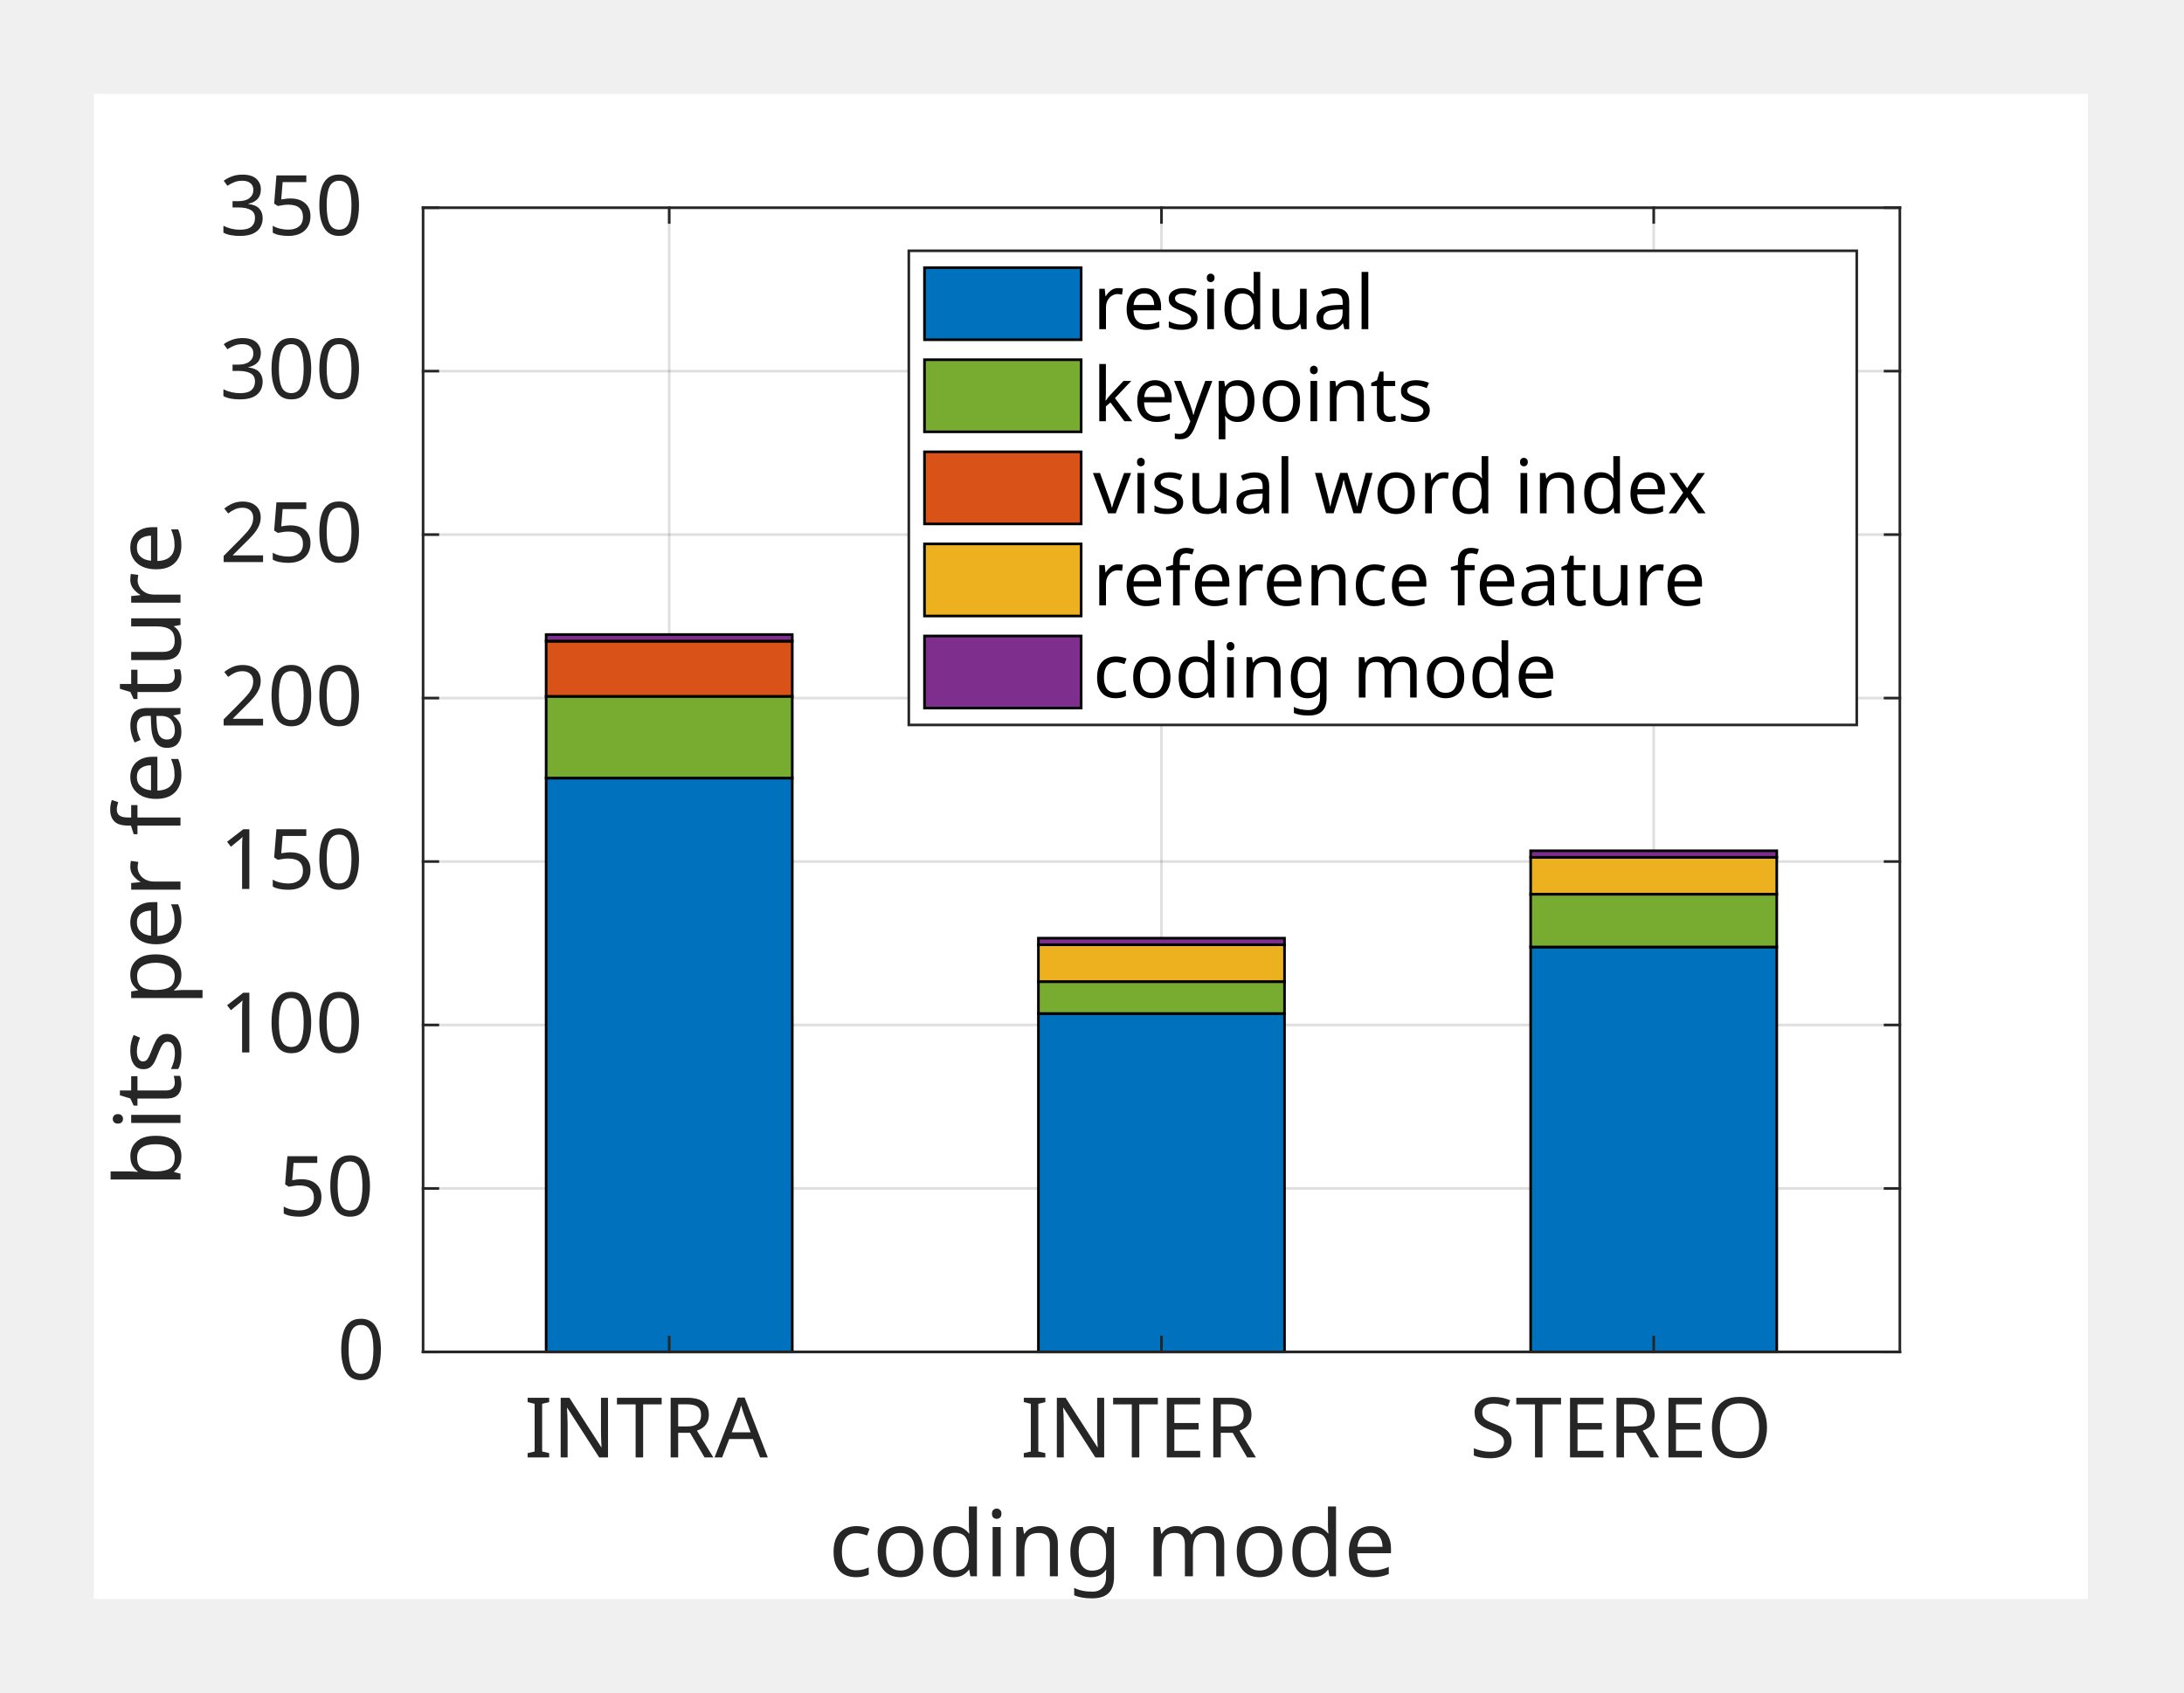
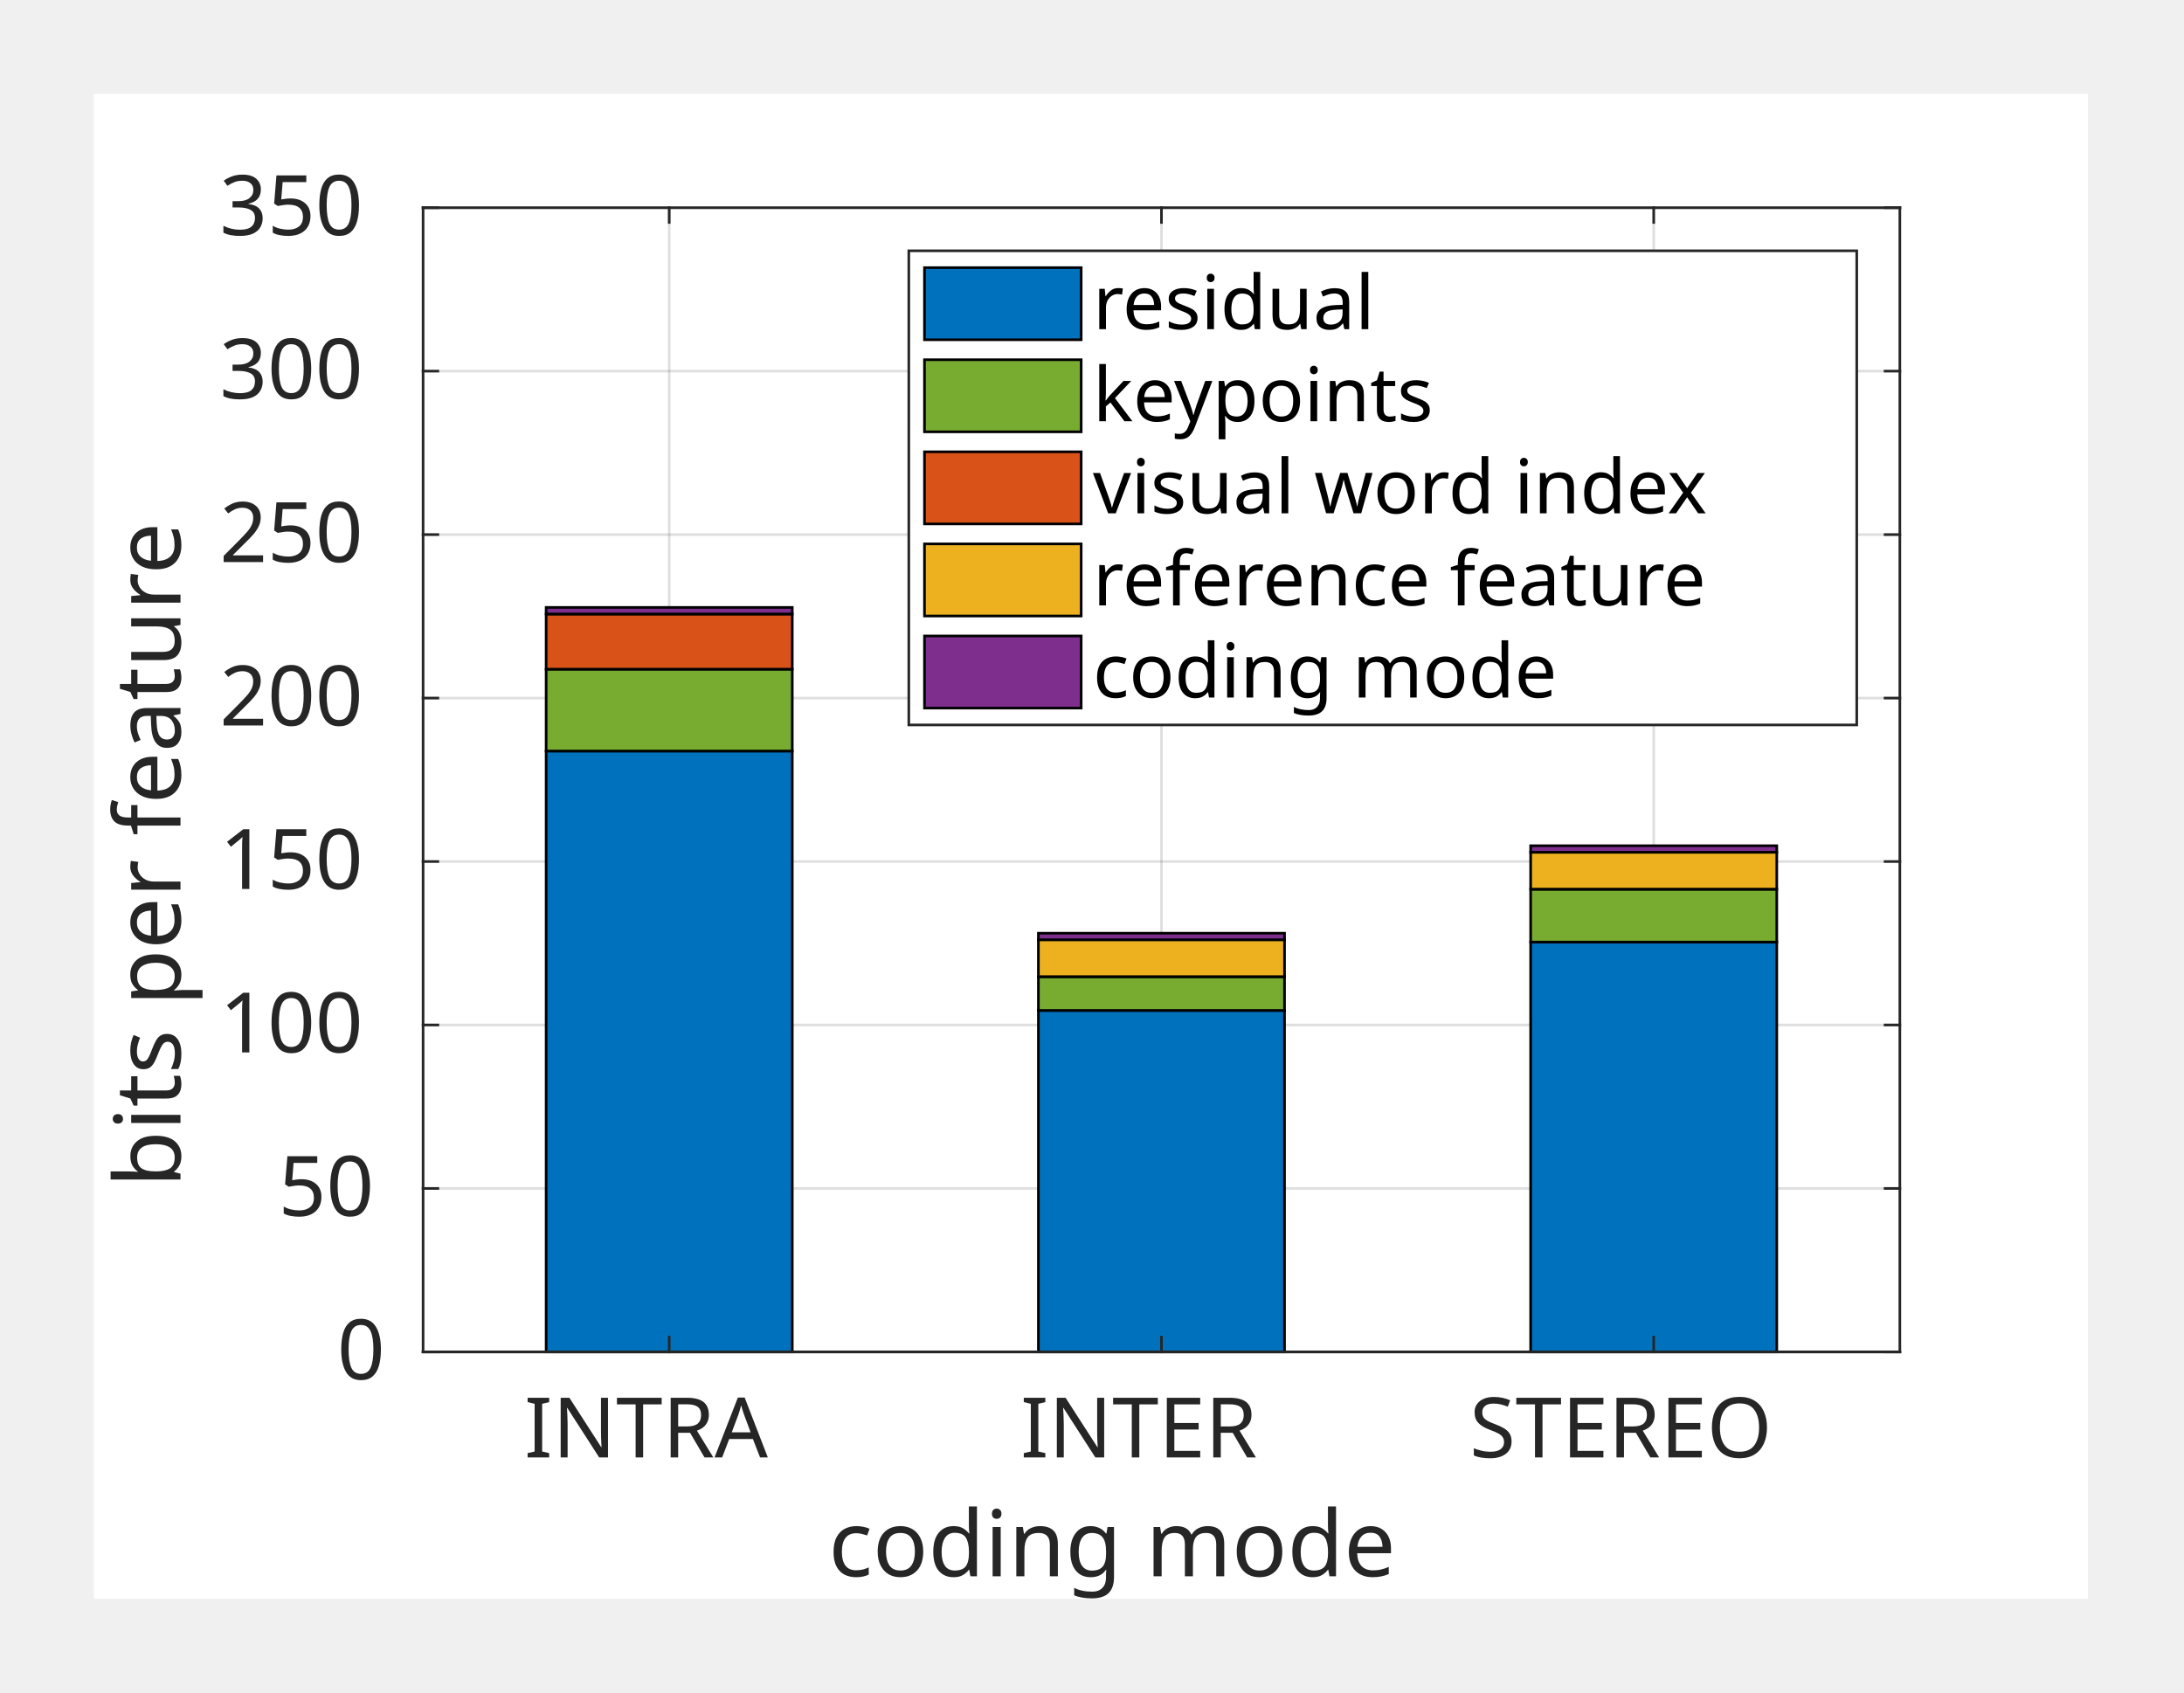
<svg xmlns="http://www.w3.org/2000/svg" xmlns:xlink="http://www.w3.org/1999/xlink" version="1.1" id="Ebene_1" x="0px" y="0px" width="418px" height="324px" viewBox="0 0 418 324" enable-background="new 0 0 418 324" xml:space="preserve">
  <g>
    <defs>
      <rect id="SVGID_1_" x="18" y="18" width="381.6" height="288" />
    </defs>
    <clipPath id="SVGID_2_">
      <use xlink:href="#SVGID_1_" overflow="visible" />
    </clipPath>
    <rect x="18" y="18" clip-path="url(#SVGID_2_)" fill="#FFFFFF" width="381.6" height="288" />
  </g>
  <rect x="18" y="18" fill="#FFFFFF" width="381.6" height="288" />
  <rect x="80.975" y="39.75" fill="#FFFFFF" width="282.639" height="219" />
  <line opacity="0.149" fill="none" stroke="#262626" stroke-width="0.5" stroke-linejoin="round" stroke-miterlimit="10" x1="128.082" y1="258.75" x2="128.082" y2="39.75" />
  <line opacity="0.149" fill="none" stroke="#262626" stroke-width="0.5" stroke-linejoin="round" stroke-miterlimit="10" x1="222.295" y1="258.75" x2="222.295" y2="39.75" />
  <line opacity="0.149" fill="none" stroke="#262626" stroke-width="0.5" stroke-linejoin="round" stroke-miterlimit="10" x1="316.508" y1="258.75" x2="316.508" y2="39.75" />
  <line opacity="0.149" fill="none" stroke="#262626" stroke-width="0.5" stroke-linejoin="round" stroke-miterlimit="10" x1="363.614" y1="258.75" x2="80.975" y2="258.75" />
  <line opacity="0.149" fill="none" stroke="#262626" stroke-width="0.5" stroke-linejoin="round" stroke-miterlimit="10" x1="363.614" y1="227.464" x2="80.975" y2="227.464" />
  <line opacity="0.149" fill="none" stroke="#262626" stroke-width="0.5" stroke-linejoin="round" stroke-miterlimit="10" x1="363.614" y1="196.179" x2="80.975" y2="196.179" />
  <line opacity="0.149" fill="none" stroke="#262626" stroke-width="0.5" stroke-linejoin="round" stroke-miterlimit="10" x1="363.614" y1="164.893" x2="80.975" y2="164.893" />
  <line opacity="0.149" fill="none" stroke="#262626" stroke-width="0.5" stroke-linejoin="round" stroke-miterlimit="10" x1="363.614" y1="133.607" x2="80.975" y2="133.607" />
  <line opacity="0.149" fill="none" stroke="#262626" stroke-width="0.5" stroke-linejoin="round" stroke-miterlimit="10" x1="363.614" y1="102.321" x2="80.975" y2="102.321" />
  <line opacity="0.149" fill="none" stroke="#262626" stroke-width="0.5" stroke-linejoin="round" stroke-miterlimit="10" x1="363.614" y1="71.036" x2="80.975" y2="71.036" />
  <line opacity="0.149" fill="none" stroke="#262626" stroke-width="0.5" stroke-linejoin="round" stroke-miterlimit="10" x1="363.614" y1="39.75" x2="80.975" y2="39.75" />
  <line fill="none" stroke="#262626" stroke-width="0.5" stroke-linejoin="round" stroke-miterlimit="10" x1="80.975" y1="258.75" x2="363.614" y2="258.75" />
-   <path fill="#0072BD" d="M340.061,258.75v-77.5h-47.106v77.5H340.061z M245.848,258.75v-64.765h-47.106v64.765H245.848z   M151.635,258.75V148.917h-47.106V258.75H151.635z" />
-   <rect x="104.528" y="148.917" fill="none" stroke="#000000" stroke-width="0.5" stroke-miterlimit="10" width="47.106" height="109.833" />
-   <rect x="198.741" y="193.985" fill="none" stroke="#000000" stroke-width="0.5" stroke-miterlimit="10" width="47.106" height="64.765" />
-   <rect x="292.954" y="181.25" fill="none" stroke="#000000" stroke-width="0.5" stroke-miterlimit="10" width="47.106" height="77.5" />
-   <path fill="#77AC30" d="M340.061,181.25v-10.108h-47.106v10.108H340.061z M245.848,193.985v-6.116h-47.106v6.116H245.848z   M151.635,148.917v-15.644h-47.106v15.644H151.635z" />
-   <rect x="104.528" y="133.272" fill="none" stroke="#000000" stroke-width="0.5" stroke-miterlimit="10" width="47.106" height="15.644" />
-   <rect x="198.741" y="187.869" fill="none" stroke="#000000" stroke-width="0.5" stroke-miterlimit="10" width="47.106" height="6.116" />
-   <rect x="292.954" y="171.142" fill="none" stroke="#000000" stroke-width="0.5" stroke-miterlimit="10" width="47.106" height="10.108" />
-   <rect x="104.528" y="122.698" fill="#D95319" width="47.106" height="10.575" />
-   <rect x="104.528" y="122.698" fill="none" stroke="#000000" stroke-width="0.5" stroke-miterlimit="10" width="47.106" height="10.575" />
-   <polygon fill="none" stroke="#000000" stroke-width="0.5" stroke-miterlimit="10" points="198.741,187.869 198.741,187.869   245.848,187.869 " />
-   <polygon fill="none" stroke="#000000" stroke-width="0.5" stroke-miterlimit="10" points="292.954,171.142 292.954,171.142   340.061,171.142 " />
-   <path fill="#EDB120" d="M340.061,171.142v-7.056h-47.106v7.056H340.061z M245.848,187.869v-7.057h-47.106v7.057H245.848z" />
-   <polygon fill="none" stroke="#000000" stroke-width="0.5" stroke-miterlimit="10" points="104.528,122.698 104.528,122.698   151.635,122.698 " />
-   <rect x="198.741" y="180.813" fill="none" stroke="#000000" stroke-width="0.5" stroke-miterlimit="10" width="47.106" height="7.057" />
-   <rect x="292.954" y="164.086" fill="none" stroke="#000000" stroke-width="0.5" stroke-miterlimit="10" width="47.106" height="7.056" />
-   <path fill="#7E2F8E" d="M340.061,164.086v-1.251h-47.106v1.251H340.061z M245.848,180.813v-1.251h-47.106v1.251H245.848z   M151.635,122.698v-1.251h-47.106v1.251H151.635z" />
-   <rect x="104.528" y="121.446" fill="none" stroke="#000000" stroke-width="0.5" stroke-miterlimit="10" width="47.106" height="1.251" />
-   <rect x="198.741" y="179.562" fill="none" stroke="#000000" stroke-width="0.5" stroke-miterlimit="10" width="47.106" height="1.251" />
-   <rect x="292.954" y="162.835" fill="none" stroke="#000000" stroke-width="0.5" stroke-miterlimit="10" width="47.106" height="1.251" />
+   <path fill="#0072BD" d="M340.061,258.75v-78.442h-47.106v78.442H340.061z M245.848,258.75v-65.353h-47.106v65.353H245.848z   M151.635,258.75V143.745h-47.106V258.75H151.635z" />
+   <rect x="104.528" y="143.745" fill="none" stroke="#000000" stroke-width="0.5" stroke-miterlimit="10" width="47.106" height="115.005" />
+   <rect x="198.741" y="193.397" fill="none" stroke="#000000" stroke-width="0.5" stroke-miterlimit="10" width="47.106" height="65.353" />
+   <rect x="292.954" y="180.308" fill="none" stroke="#000000" stroke-width="0.5" stroke-miterlimit="10" width="47.106" height="78.442" />
+   <path fill="#77AC30" d="M340.061,180.308v-10.131h-47.106v10.131H340.061z M245.848,193.397v-6.477h-47.106v6.477H245.848z   M151.635,143.745V128.08h-47.106v15.665H151.635z" />
+   <rect x="104.528" y="128.08" fill="none" stroke="#000000" stroke-width="0.5" stroke-miterlimit="10" width="47.106" height="15.665" />
+   <rect x="198.741" y="186.921" fill="none" stroke="#000000" stroke-width="0.5" stroke-miterlimit="10" width="47.106" height="6.477" />
+   <rect x="292.954" y="170.177" fill="none" stroke="#000000" stroke-width="0.5" stroke-miterlimit="10" width="47.106" height="10.131" />
+   <rect x="104.528" y="117.51" fill="#D95319" width="47.106" height="10.57" />
+   <rect x="104.528" y="117.51" fill="none" stroke="#000000" stroke-width="0.5" stroke-miterlimit="10" width="47.106" height="10.57" />
+   <polygon fill="none" stroke="#000000" stroke-width="0.5" stroke-miterlimit="10" points="198.741,186.921 198.741,186.921   245.848,186.921 " />
+   <polygon fill="none" stroke="#000000" stroke-width="0.5" stroke-miterlimit="10" points="292.954,170.177 292.954,170.177   340.061,170.177 " />
+   <path fill="#EDB120" d="M340.061,170.177v-7.057h-47.106v7.057H340.061z M245.848,186.921v-7.057h-47.106v7.057H245.848z" />
+   <polygon fill="none" stroke="#000000" stroke-width="0.5" stroke-miterlimit="10" points="104.528,117.51 104.528,117.51   151.635,117.51 " />
+   <rect x="198.741" y="179.864" fill="none" stroke="#000000" stroke-width="0.5" stroke-miterlimit="10" width="47.106" height="7.057" />
+   <rect x="292.954" y="163.12" fill="none" stroke="#000000" stroke-width="0.5" stroke-miterlimit="10" width="47.106" height="7.057" />
+   <path fill="#7E2F8E" d="M340.061,163.12v-1.251h-47.106v1.251H340.061z M245.848,179.864v-1.251h-47.106v1.251H245.848z   M151.635,117.51v-1.251h-47.106v1.251H151.635z" />
+   <rect x="104.528" y="116.258" fill="none" stroke="#000000" stroke-width="0.5" stroke-miterlimit="10" width="47.106" height="1.251" />
+   <rect x="198.741" y="178.613" fill="none" stroke="#000000" stroke-width="0.5" stroke-miterlimit="10" width="47.106" height="1.251" />
+   <rect x="292.954" y="161.869" fill="none" stroke="#000000" stroke-width="0.5" stroke-miterlimit="10" width="47.106" height="1.251" />
  <line fill="none" stroke="#262626" stroke-width="0.5" stroke-linecap="square" stroke-linejoin="round" stroke-miterlimit="10" x1="80.975" y1="258.75" x2="363.614" y2="258.75" />
  <line fill="none" stroke="#262626" stroke-width="0.5" stroke-linecap="square" stroke-linejoin="round" stroke-miterlimit="10" x1="80.975" y1="39.75" x2="363.614" y2="39.75" />
  <line fill="none" stroke="#262626" stroke-width="0.5" stroke-linecap="square" stroke-linejoin="round" stroke-miterlimit="10" x1="128.082" y1="258.75" x2="128.082" y2="255.923" />
  <line fill="none" stroke="#262626" stroke-width="0.5" stroke-linecap="square" stroke-linejoin="round" stroke-miterlimit="10" x1="222.295" y1="258.75" x2="222.295" y2="255.923" />
  <line fill="none" stroke="#262626" stroke-width="0.5" stroke-linecap="square" stroke-linejoin="round" stroke-miterlimit="10" x1="316.508" y1="258.75" x2="316.508" y2="255.923" />
  <line fill="none" stroke="#262626" stroke-width="0.5" stroke-linecap="square" stroke-linejoin="round" stroke-miterlimit="10" x1="128.082" y1="39.75" x2="128.082" y2="42.578" />
  <line fill="none" stroke="#262626" stroke-width="0.5" stroke-linecap="square" stroke-linejoin="round" stroke-miterlimit="10" x1="222.295" y1="39.75" x2="222.295" y2="42.578" />
  <line fill="none" stroke="#262626" stroke-width="0.5" stroke-linecap="square" stroke-linejoin="round" stroke-miterlimit="10" x1="316.508" y1="39.75" x2="316.508" y2="42.578" />
  <text transform="matrix(0.9996 0 0 1 100.3423 278.9502)" fill="#262626" font-family="'Arial-BoldMT'" font-size="16">INTRA</text>
  <text transform="matrix(0.9996 0 0 1 195.3057 278.9502)" fill="#262626" font-family="'Arial-BoldMT'" font-size="16">INTER</text>
  <text transform="matrix(0.9996 0 0 1 281.2715 278.9502)" fill="#262626" font-family="'Arial-BoldMT'" font-size="16">STEREO</text>
  <text transform="matrix(0.9996 0 0 1 158.5698 301.7002)" fill="#262626" font-family="'Arial-BoldMT'" font-size="17.6">coding mode</text>
  <line fill="none" stroke="#262626" stroke-width="0.5" stroke-linecap="square" stroke-linejoin="round" stroke-miterlimit="10" x1="80.975" y1="258.75" x2="80.975" y2="39.75" />
  <line fill="none" stroke="#262626" stroke-width="0.5" stroke-linecap="square" stroke-linejoin="round" stroke-miterlimit="10" x1="363.614" y1="258.75" x2="363.614" y2="39.75" />
  <line fill="none" stroke="#262626" stroke-width="0.5" stroke-linecap="square" stroke-linejoin="round" stroke-miterlimit="10" x1="80.975" y1="258.75" x2="83.802" y2="258.75" />
  <line fill="none" stroke="#262626" stroke-width="0.5" stroke-linecap="square" stroke-linejoin="round" stroke-miterlimit="10" x1="80.975" y1="227.464" x2="83.802" y2="227.464" />
  <line fill="none" stroke="#262626" stroke-width="0.5" stroke-linecap="square" stroke-linejoin="round" stroke-miterlimit="10" x1="80.975" y1="196.179" x2="83.802" y2="196.179" />
  <line fill="none" stroke="#262626" stroke-width="0.5" stroke-linecap="square" stroke-linejoin="round" stroke-miterlimit="10" x1="80.975" y1="164.893" x2="83.802" y2="164.893" />
  <line fill="none" stroke="#262626" stroke-width="0.5" stroke-linecap="square" stroke-linejoin="round" stroke-miterlimit="10" x1="80.975" y1="133.607" x2="83.802" y2="133.607" />
  <line fill="none" stroke="#262626" stroke-width="0.5" stroke-linecap="square" stroke-linejoin="round" stroke-miterlimit="10" x1="80.975" y1="102.321" x2="83.802" y2="102.321" />
  <line fill="none" stroke="#262626" stroke-width="0.5" stroke-linecap="square" stroke-linejoin="round" stroke-miterlimit="10" x1="80.975" y1="71.036" x2="83.802" y2="71.036" />
  <line fill="none" stroke="#262626" stroke-width="0.5" stroke-linecap="square" stroke-linejoin="round" stroke-miterlimit="10" x1="80.975" y1="39.75" x2="83.802" y2="39.75" />
  <line fill="none" stroke="#262626" stroke-width="0.5" stroke-linecap="square" stroke-linejoin="round" stroke-miterlimit="10" x1="363.614" y1="258.75" x2="360.788" y2="258.75" />
  <line fill="none" stroke="#262626" stroke-width="0.5" stroke-linecap="square" stroke-linejoin="round" stroke-miterlimit="10" x1="363.614" y1="227.464" x2="360.788" y2="227.464" />
  <line fill="none" stroke="#262626" stroke-width="0.5" stroke-linecap="square" stroke-linejoin="round" stroke-miterlimit="10" x1="363.614" y1="196.179" x2="360.788" y2="196.179" />
  <line fill="none" stroke="#262626" stroke-width="0.5" stroke-linecap="square" stroke-linejoin="round" stroke-miterlimit="10" x1="363.614" y1="164.893" x2="360.788" y2="164.893" />
  <line fill="none" stroke="#262626" stroke-width="0.5" stroke-linecap="square" stroke-linejoin="round" stroke-miterlimit="10" x1="363.614" y1="133.607" x2="360.788" y2="133.607" />
  <line fill="none" stroke="#262626" stroke-width="0.5" stroke-linecap="square" stroke-linejoin="round" stroke-miterlimit="10" x1="363.614" y1="102.321" x2="360.788" y2="102.321" />
  <line fill="none" stroke="#262626" stroke-width="0.5" stroke-linecap="square" stroke-linejoin="round" stroke-miterlimit="10" x1="363.614" y1="71.036" x2="360.788" y2="71.036" />
  <line fill="none" stroke="#262626" stroke-width="0.5" stroke-linecap="square" stroke-linejoin="round" stroke-miterlimit="10" x1="363.614" y1="39.75" x2="360.788" y2="39.75" />
  <text transform="matrix(0.9996 0 0 1 64.5317 264)" fill="#262626" font-family="'Arial-BoldMT'" font-size="16">0</text>
  <text transform="matrix(0.9996 0 0 1 53.2861 232.7148)" fill="#262626" font-family="'Arial-BoldMT'" font-size="16">50</text>
  <text transform="matrix(0.9996 0 0 1 42.0405 201.4287)" fill="#262626" font-family="'Arial-BoldMT'" font-size="16">100</text>
  <text transform="matrix(0.9996 0 0 1 42.0405 170.1436)" fill="#262626" font-family="'Arial-BoldMT'" font-size="16">150</text>
  <text transform="matrix(0.9996 0 0 1 42.0405 138.8569)" fill="#262626" font-family="'Arial-BoldMT'" font-size="16">200</text>
  <text transform="matrix(0.9996 0 0 1 42.0405 107.5713)" fill="#262626" font-family="'Arial-BoldMT'" font-size="16">250</text>
  <text transform="matrix(0.9996 0 0 1 42.0405 76.2856)" fill="#262626" font-family="'Arial-BoldMT'" font-size="16">300</text>
  <text transform="matrix(0.9996 0 0 1 42.0405 45)" fill="#262626" font-family="'Arial-BoldMT'" font-size="16">350</text>
  <text transform="matrix(-4.335037e-008 -1.0004 1 -4.335037e-008 34.5439 227.25)" fill="#262626" font-family="'Arial-BoldMT'" font-size="17.593">bits per feature</text>
  <rect x="173.938" y="48" fill="#FFFFFF" width="181.429" height="90.75" />
  <text transform="matrix(0.9996 0 0 1 209.1748 63)" font-family="'Arial-BoldMT'" font-size="14.4">residual</text>
  <rect x="176.938" y="51.225" fill="#0072BD" width="29.988" height="13.8" />
  <rect x="176.938" y="51.225" fill="none" stroke="#000000" stroke-width="0.5" stroke-miterlimit="10" width="29.988" height="13.8" />
  <text transform="matrix(0.9996 0 0 1 209.1748 80.625)" font-family="'Arial-BoldMT'" font-size="14.4">keypoints</text>
  <rect x="176.938" y="68.85" fill="#77AC30" width="29.988" height="13.8" />
  <rect x="176.938" y="68.85" fill="none" stroke="#000000" stroke-width="0.5" stroke-miterlimit="10" width="29.988" height="13.8" />
  <text transform="matrix(0.9996 0 0 1 209.1748 98.25)" font-family="'Arial-BoldMT'" font-size="14.4">visual word index</text>
  <rect x="176.938" y="86.475" fill="#D95319" width="29.988" height="13.8" />
  <rect x="176.938" y="86.475" fill="none" stroke="#000000" stroke-width="0.5" stroke-miterlimit="10" width="29.988" height="13.8" />
  <text transform="matrix(0.9996 0 0 1 209.1748 115.875)" font-family="'Arial-BoldMT'" font-size="14.4">reference feature</text>
  <rect x="176.938" y="104.1" fill="#EDB120" width="29.988" height="13.8" />
  <rect x="176.938" y="104.1" fill="none" stroke="#000000" stroke-width="0.5" stroke-miterlimit="10" width="29.988" height="13.8" />
  <text transform="matrix(0.9996 0 0 1 209.1748 133.5)" font-family="'Arial-BoldMT'" font-size="14.4">coding mode</text>
  <rect x="176.938" y="121.725" fill="#7E2F8E" width="29.988" height="13.8" />
  <rect x="176.938" y="121.725" fill="none" stroke="#000000" stroke-width="0.5" stroke-miterlimit="10" width="29.988" height="13.8" />
  <rect x="173.938" y="48" fill="none" stroke="#262626" stroke-width="0.5" stroke-miterlimit="10" width="181.429" height="90.75" />
</svg>
